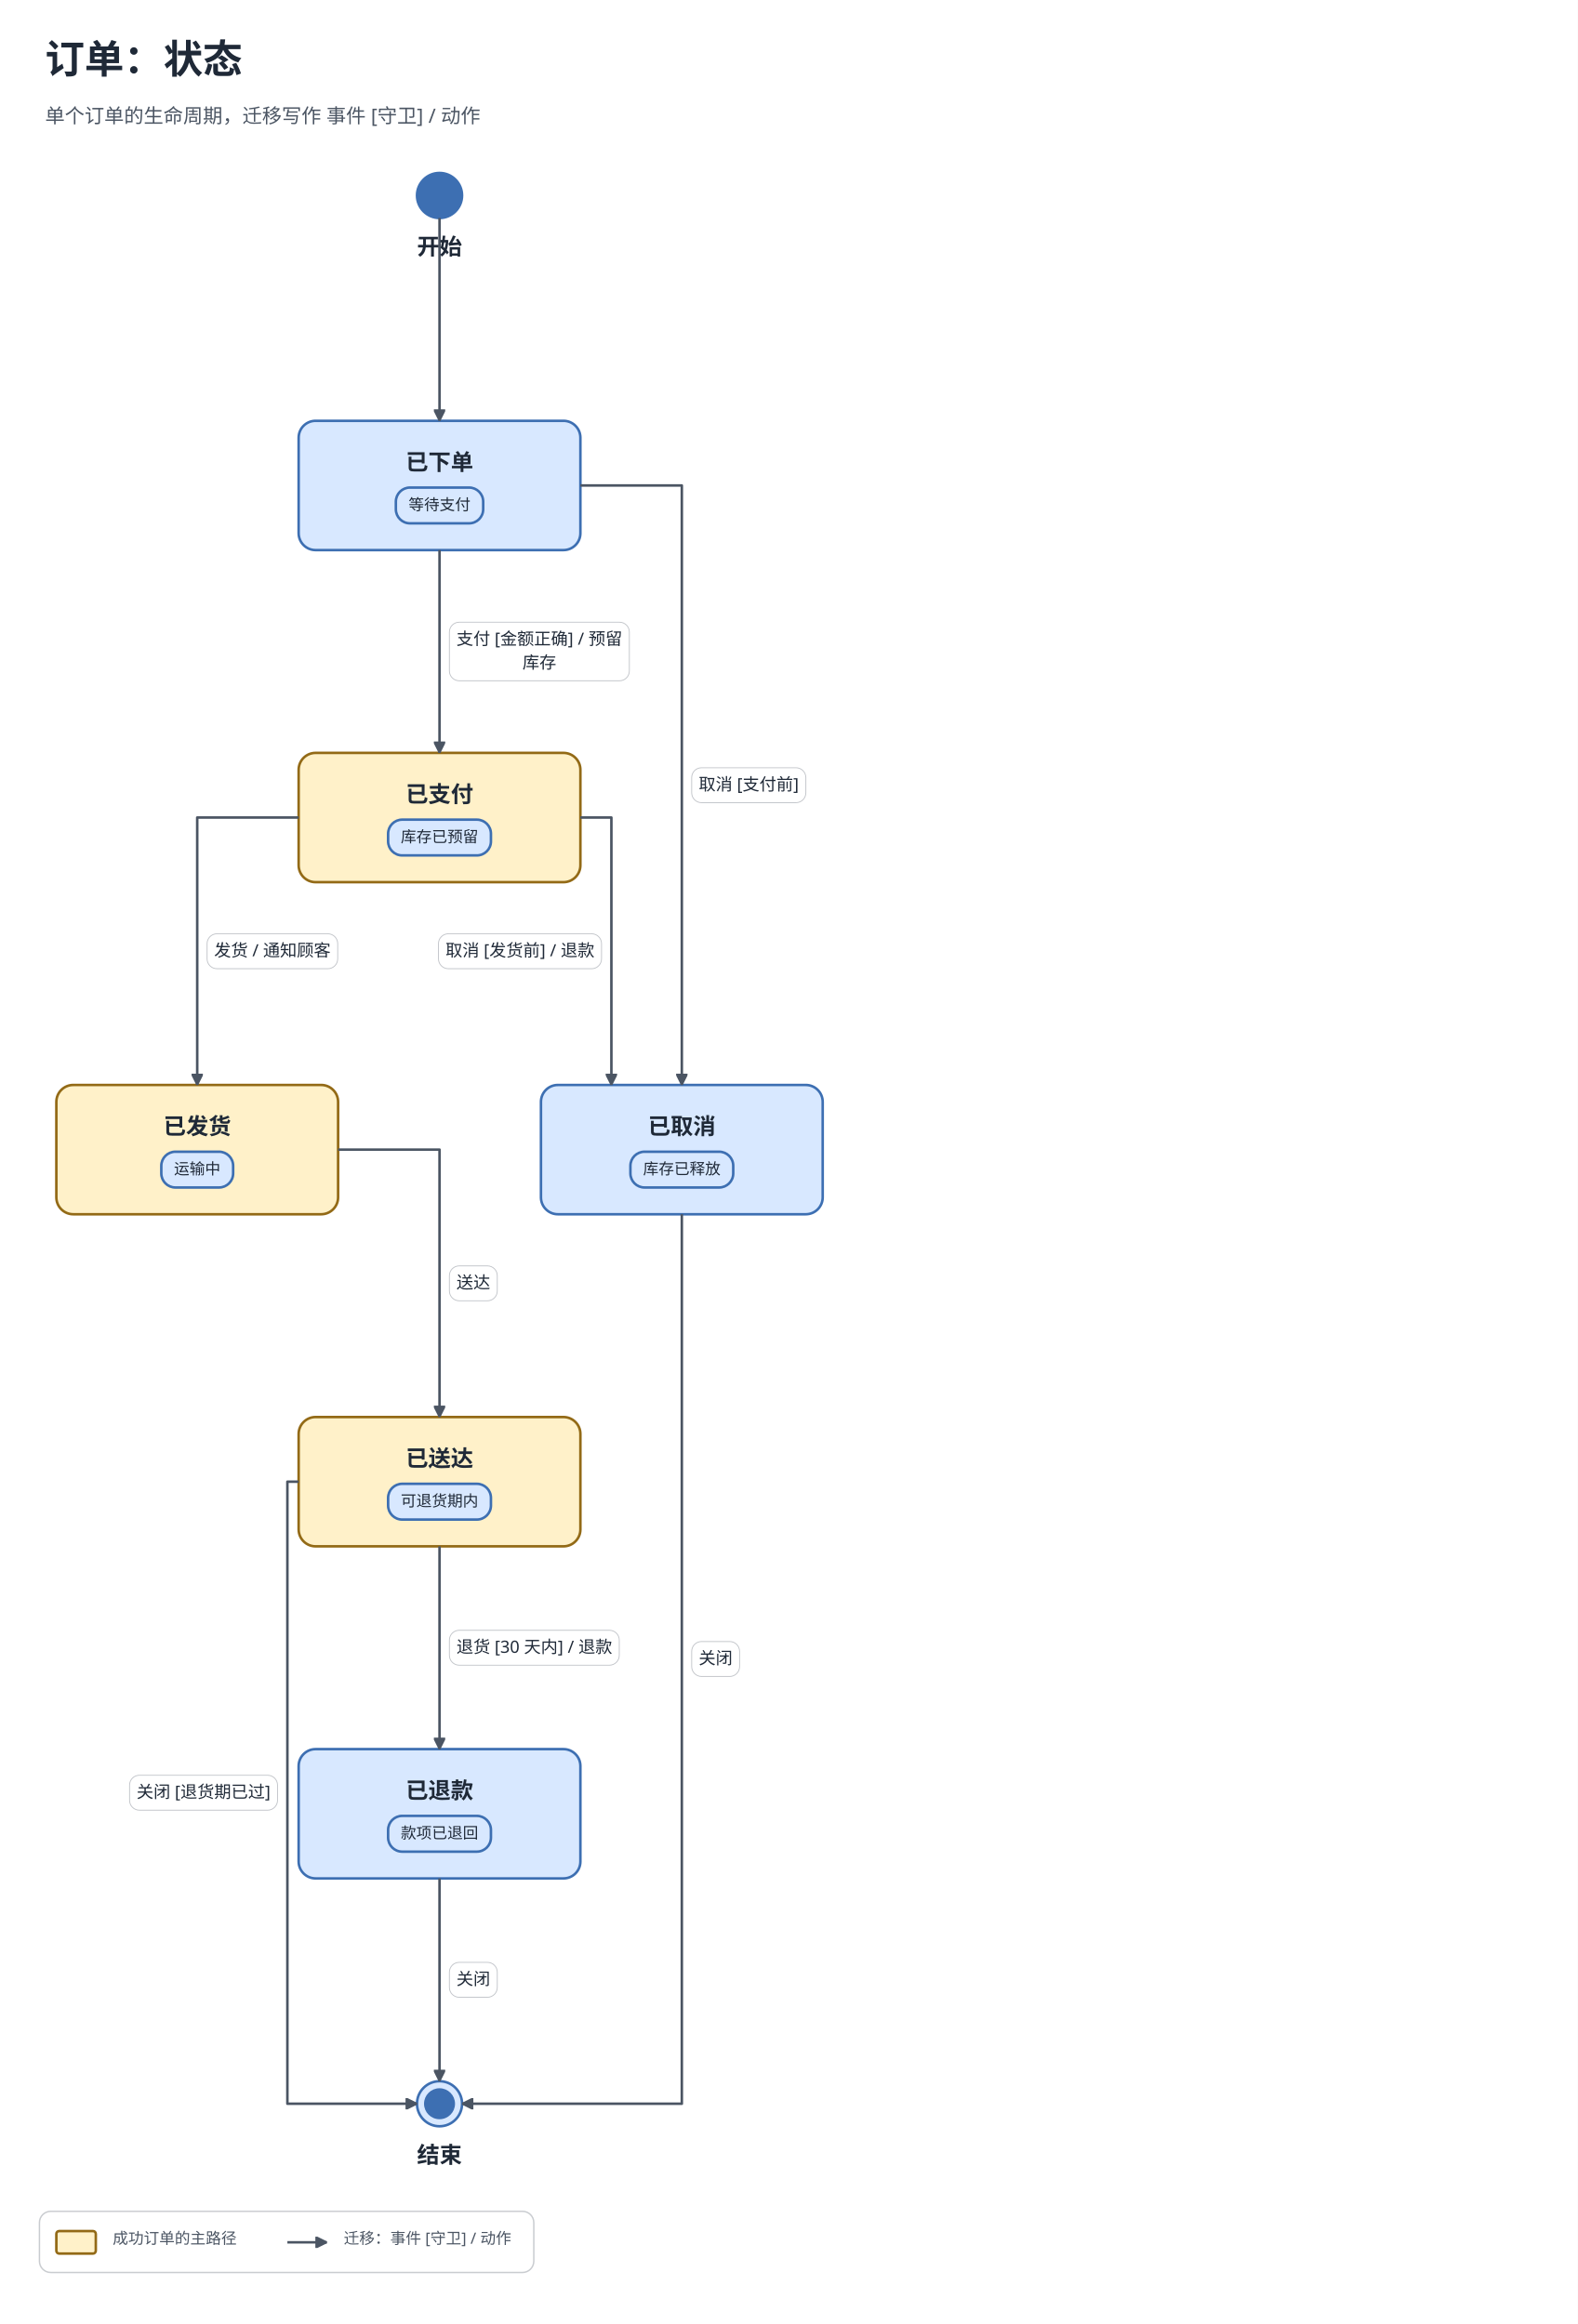
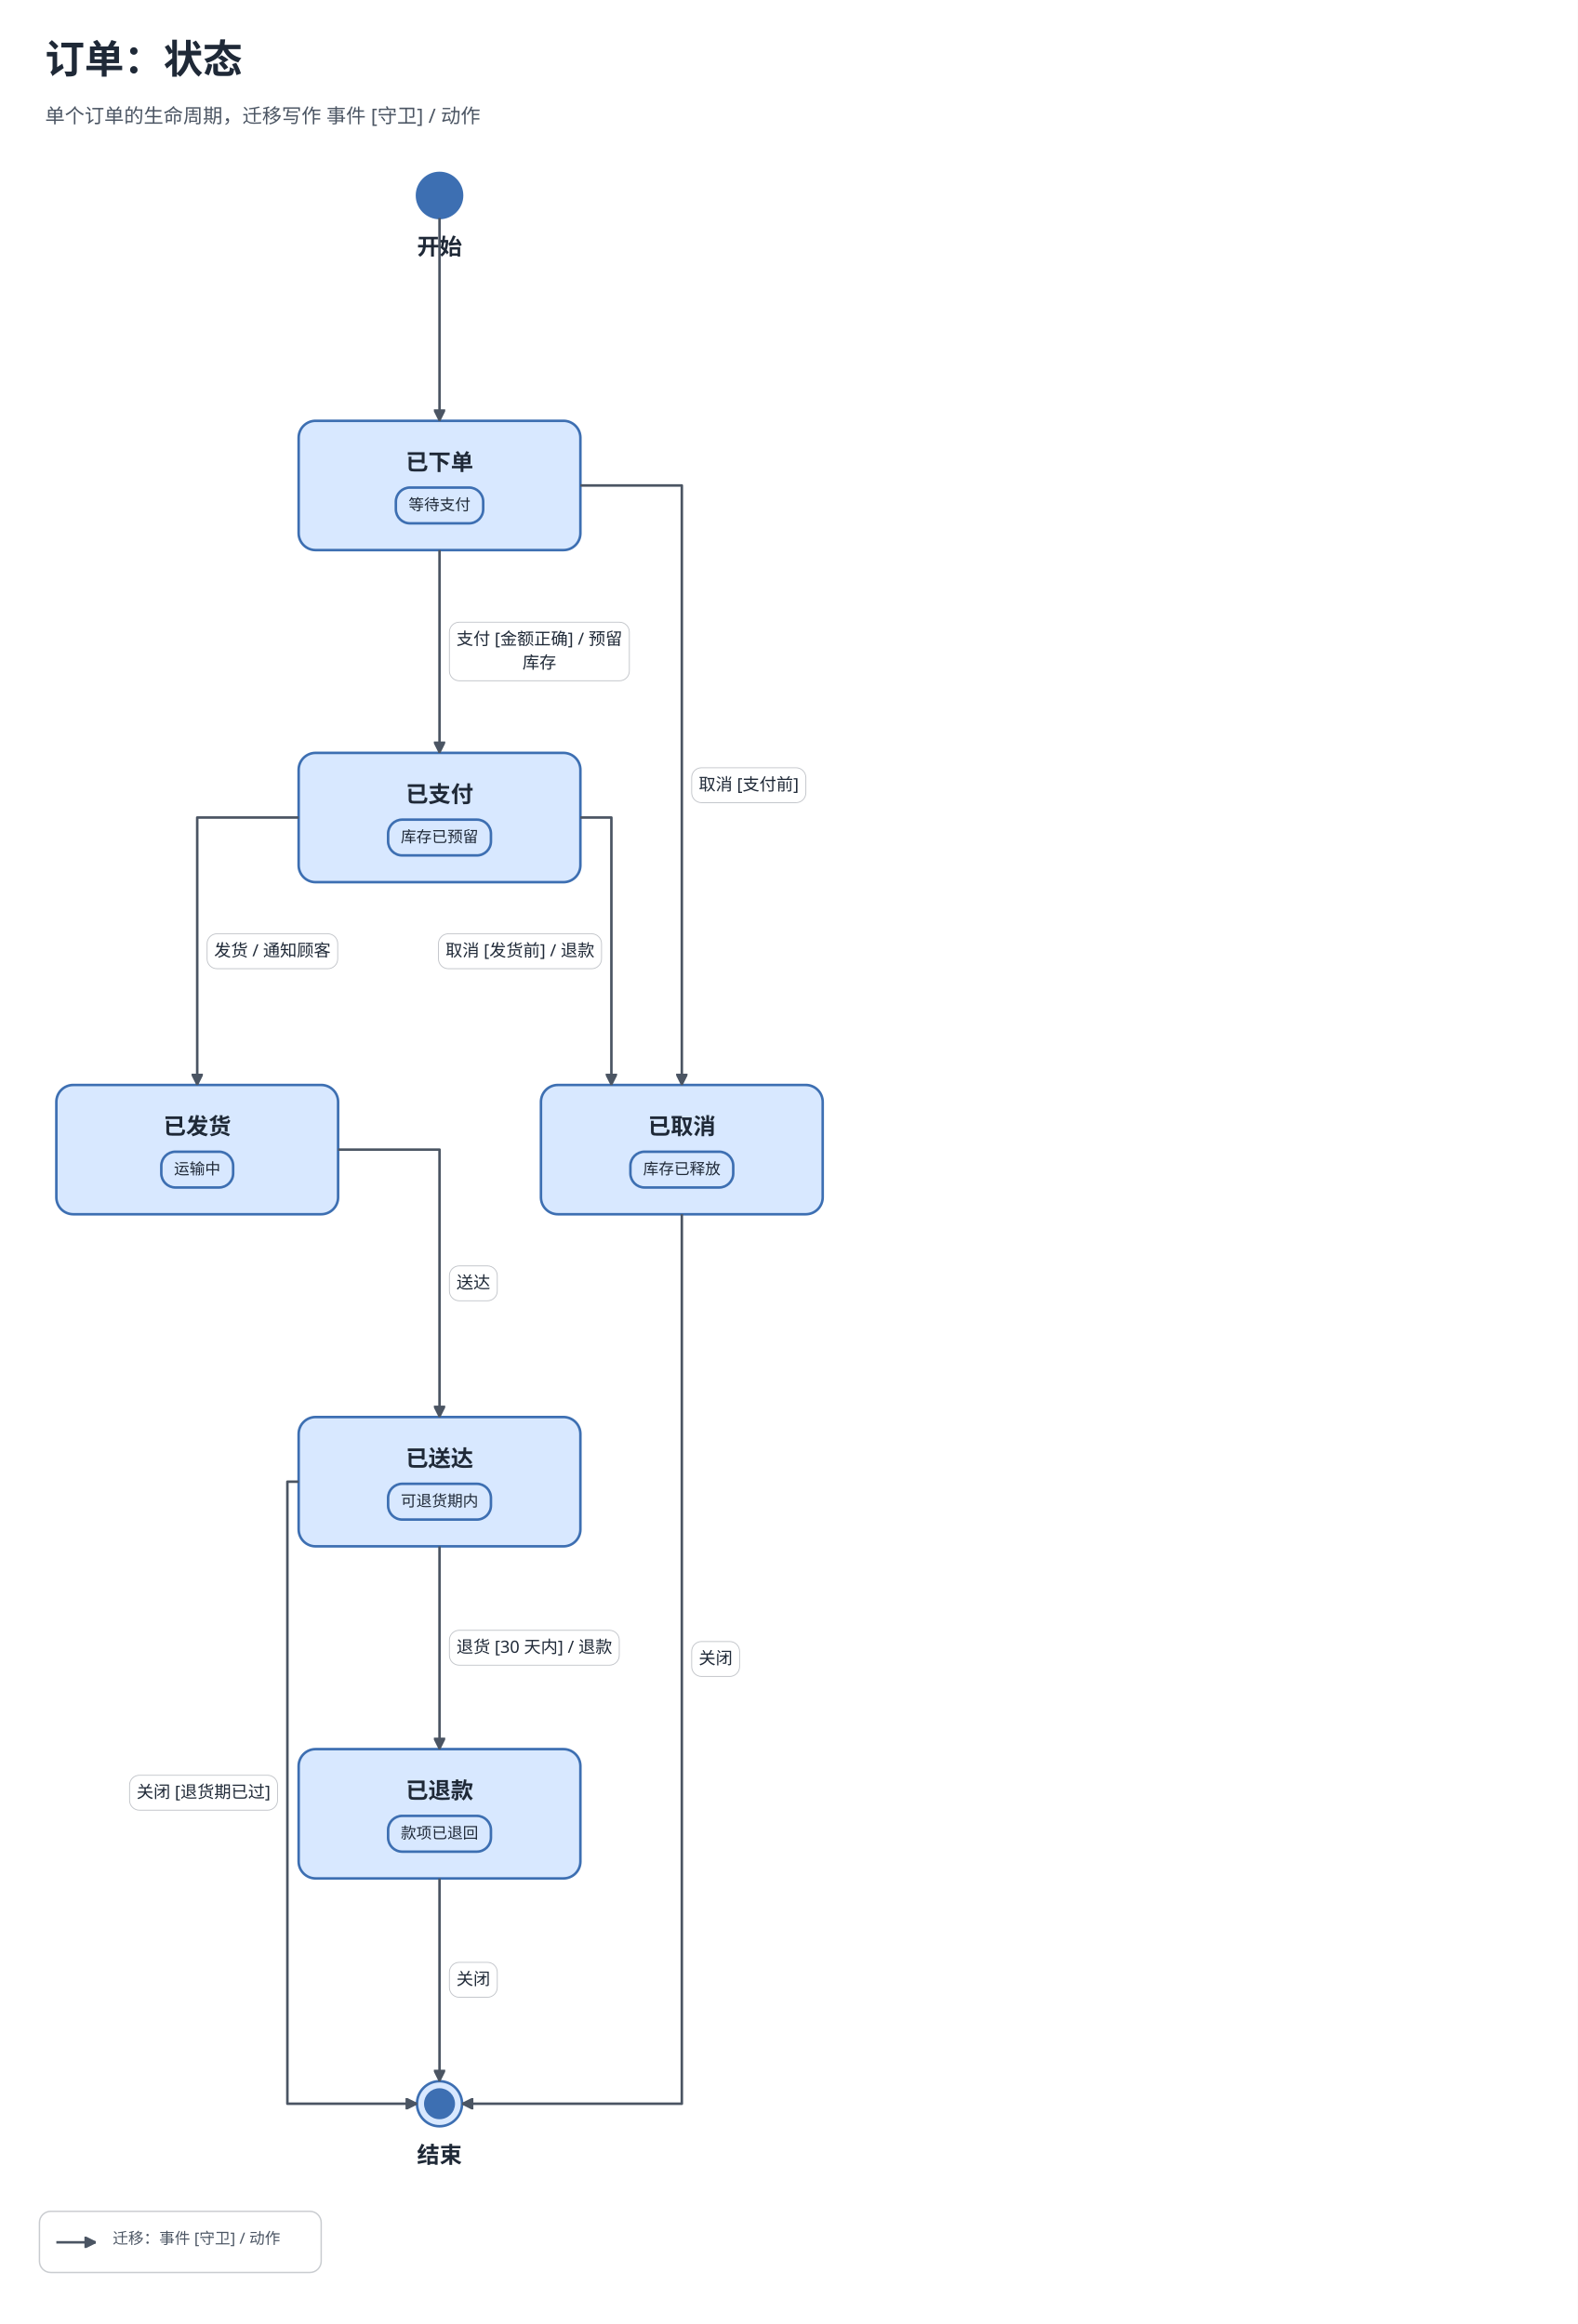
<svg xmlns="http://www.w3.org/2000/svg" viewBox="0 0 1120 1650.2" width="1120" height="1650.2" lang="zh" role="img" aria-labelledby="e3-zh-document-title e3-zh-document-desc" data-archatlas="0.1" data-measured-with="pillow">
  <defs>
    <marker id="e3-zh-marker-peer-arrow" viewBox="0 0 10 10" refX="10" refY="5" markerWidth="8" markerHeight="8" markerUnits="userSpaceOnUse" orient="auto-start-reverse">
      <path d="M 0 0 L 10 5 L 0 10 Z" fill="#4B5563" stroke="#4B5563" stroke-width="1.5" />
    </marker>
    <marker id="e3-zh-marker-peer-circle" viewBox="0 0 10 10" refX="5" refY="5" markerWidth="8" markerHeight="8" markerUnits="userSpaceOnUse">
      <circle cx="5" cy="5" r="3.5" fill="#ffffff" stroke="#4B5563" stroke-width="1.5" />
    </marker>
  </defs>
  <rect width="1120" height="1650.2" fill="#ffffff" data-role="canvas" />
  <ellipse id="e3-zh-shape-node-i" data-id="i" data-role="node" data-parent="" data-kind="initial" data-shape="card" fill="#3D6FB2" stroke="#3D6FB2" stroke-width="1.8" data-box="296 122.8 32 32" cx="312" cy="138.8" rx="16" ry="16" />
  <rect id="e3-zh-shape-node-new" data-id="new" data-role="node" data-parent="" data-kind="state" data-shape="card" fill="#D8E8FF" stroke="#3D6FB2" stroke-width="1.8" data-box="212 298.8 200 91.8" x="212" y="298.8" width="200" height="91.8" rx="12" />
  <rect id="e3-zh-shape-chip-__new-chip-2" data-id="__new-chip-2" data-role="chip" data-parent="new" data-kind="component" data-shape="card" fill="#D8E8FF" stroke="#3D6FB2" stroke-width="1.8" data-box="281 346.2 62 25.4" x="281" y="346.2" width="62" height="25.4" rx="10" />
-   <rect id="e3-zh-shape-node-paid" data-id="paid" data-role="node" data-parent="" data-kind="state" data-shape="card" fill="#FFF1C9" stroke="#936A16" stroke-width="1.8" data-box="212 534.6 200 91.8" x="212" y="534.6" width="200" height="91.8" rx="12" />
+   <rect id="e3-zh-shape-node-paid" data-id="paid" data-role="node" data-parent="" data-kind="state" data-shape="card" fill="#D8E8FF" stroke="#3D6FB2" stroke-width="1.8" data-box="212 534.6 200 91.8" x="212" y="534.6" width="200" height="91.8" rx="12" />
  <rect id="e3-zh-shape-chip-__paid-chip-4" data-id="__paid-chip-4" data-role="chip" data-parent="paid" data-kind="component" data-shape="card" fill="#D8E8FF" stroke="#3D6FB2" stroke-width="1.8" data-box="275.5 582 73 25.4" x="275.5" y="582" width="73" height="25.4" rx="10" />
-   <rect id="e3-zh-shape-node-shipped" data-id="shipped" data-role="node" data-parent="" data-kind="state" data-shape="card" fill="#FFF1C9" stroke="#936A16" stroke-width="1.8" data-box="40 770.4 200 91.8" x="40" y="770.4" width="200" height="91.8" rx="12" />
+   <rect id="e3-zh-shape-node-shipped" data-id="shipped" data-role="node" data-parent="" data-kind="state" data-shape="card" fill="#D8E8FF" stroke="#3D6FB2" stroke-width="1.8" data-box="40 770.4 200 91.8" x="40" y="770.4" width="200" height="91.8" rx="12" />
  <rect id="e3-zh-shape-chip-__shipped-chip-6" data-id="__shipped-chip-6" data-role="chip" data-parent="shipped" data-kind="component" data-shape="card" fill="#D8E8FF" stroke="#3D6FB2" stroke-width="1.8" data-box="114.5 817.8 51 25.4" x="114.5" y="817.8" width="51" height="25.4" rx="10" />
  <rect id="e3-zh-shape-node-cancelled" data-id="cancelled" data-role="node" data-parent="" data-kind="state" data-shape="card" fill="#D8E8FF" stroke="#3D6FB2" stroke-width="1.8" data-box="384 770.4 200 91.8" x="384" y="770.4" width="200" height="91.8" rx="12" />
  <rect id="e3-zh-shape-chip-__cancelled-chip-8" data-id="__cancelled-chip-8" data-role="chip" data-parent="cancelled" data-kind="component" data-shape="card" fill="#D8E8FF" stroke="#3D6FB2" stroke-width="1.8" data-box="447.5 817.8 73 25.4" x="447.5" y="817.8" width="73" height="25.4" rx="10" />
-   <rect id="e3-zh-shape-node-deliv" data-id="deliv" data-role="node" data-parent="" data-kind="state" data-shape="card" fill="#FFF1C9" stroke="#936A16" stroke-width="1.8" data-box="212 1006.2 200 91.8" x="212" y="1006.2" width="200" height="91.8" rx="12" />
+   <rect id="e3-zh-shape-node-deliv" data-id="deliv" data-role="node" data-parent="" data-kind="state" data-shape="card" fill="#D8E8FF" stroke="#3D6FB2" stroke-width="1.8" data-box="212 1006.2 200 91.8" x="212" y="1006.2" width="200" height="91.8" rx="12" />
  <rect id="e3-zh-shape-chip-__deliv-chip-10" data-id="__deliv-chip-10" data-role="chip" data-parent="deliv" data-kind="component" data-shape="card" fill="#D8E8FF" stroke="#3D6FB2" stroke-width="1.8" data-box="275.5 1053.6 73 25.4" x="275.5" y="1053.6" width="73" height="25.4" rx="10" />
  <rect id="e3-zh-shape-node-refd" data-id="refd" data-role="node" data-parent="" data-kind="state" data-shape="card" fill="#D8E8FF" stroke="#3D6FB2" stroke-width="1.8" data-box="212 1242 200 91.8" x="212" y="1242" width="200" height="91.8" rx="12" />
  <rect id="e3-zh-shape-chip-__refd-chip-12" data-id="__refd-chip-12" data-role="chip" data-parent="refd" data-kind="component" data-shape="card" fill="#D8E8FF" stroke="#3D6FB2" stroke-width="1.8" data-box="275.5 1289.4 73 25.4" x="275.5" y="1289.4" width="73" height="25.4" rx="10" />
  <ellipse id="e3-zh-shape-node-f" data-id="f" data-role="node" data-parent="" data-kind="final" data-shape="card" fill="#D8E8FF" stroke="#3D6FB2" stroke-width="1.8" data-box="296 1477.8 32 32" cx="312" cy="1493.8" rx="16" ry="16" />
  <ellipse cx="312" cy="1493.8" rx="10" ry="10" fill="#3D6FB2" stroke="#3D6FB2" stroke-width="2" />
-   <rect id="e3-zh-shape-legend-panel-__legend-panel" data-id="__legend-panel" data-role="legend-panel" data-parent="" data-kind="component" data-shape="card" fill="#ffffff" stroke="#4B5563" stroke-width="1" data-box="28 1570.2 350.922 43.4" stroke-opacity="0.3" x="28" y="1570.2" width="350.922" height="43.4" rx="8" />
-   <rect id="e3-zh-shape-legend-swatch-__legend-swatch-0" data-id="__legend-swatch-0" data-role="legend-swatch" data-parent="" data-kind="component" data-shape="card" fill="#FFF1C9" stroke="#936A16" stroke-width="1.8" data-box="40 1584.2 28 16" x="40" y="1584.2" width="28" height="16" rx="2" />
+   <rect id="e3-zh-shape-legend-panel-__legend-panel" data-id="__legend-panel" data-role="legend-panel" data-parent="" data-kind="component" data-shape="card" fill="#ffffff" stroke="#4B5563" stroke-width="1" data-box="28 1570.2 200 43.4" stroke-opacity="0.3" x="28" y="1570.2" width="200" height="43.4" rx="8" />
  <polyline id="e3-zh-edge-edge-1" data-id="edge-1" data-role="edge" data-from="i" data-to="new" data-kind="call" points="312,154.8 312,298.8" fill="none" stroke="#4B5563" stroke-width="1.8" stroke-linejoin="round" marker-end="url(#e3-zh-marker-peer-arrow)" />
  <polyline id="e3-zh-edge-edge-2" data-id="edge-2" data-role="edge" data-from="new" data-to="paid" data-kind="call" points="312,390.6 312,534.6" fill="none" stroke="#4B5563" stroke-width="1.8" stroke-linejoin="round" marker-end="url(#e3-zh-marker-peer-arrow)" />
  <polyline id="e3-zh-edge-edge-3" data-id="edge-3" data-role="edge" data-from="paid" data-to="shipped" data-kind="call" points="212,580.5 140,580.5 140,770.4" fill="none" stroke="#4B5563" stroke-width="1.8" stroke-linejoin="round" marker-end="url(#e3-zh-marker-peer-arrow)" />
  <polyline id="e3-zh-edge-edge-4" data-id="edge-4" data-role="edge" data-from="shipped" data-to="deliv" data-kind="call" points="240,816.3 312,816.3 312,1006.2" fill="none" stroke="#4B5563" stroke-width="1.8" stroke-linejoin="round" marker-end="url(#e3-zh-marker-peer-arrow)" />
  <polyline id="e3-zh-edge-edge-5" data-id="edge-5" data-role="edge" data-from="deliv" data-to="f" data-kind="call" points="212,1052.1 204,1052.1 204,1493.8 296,1493.8" fill="none" stroke="#4B5563" stroke-width="1.8" stroke-linejoin="round" marker-end="url(#e3-zh-marker-peer-arrow)" />
  <polyline id="e3-zh-edge-edge-6" data-id="edge-6" data-role="edge" data-from="deliv" data-to="refd" data-kind="call" points="312,1098 312,1242" fill="none" stroke="#4B5563" stroke-width="1.8" stroke-linejoin="round" marker-end="url(#e3-zh-marker-peer-arrow)" />
  <polyline id="e3-zh-edge-edge-7" data-id="edge-7" data-role="edge" data-from="refd" data-to="f" data-kind="call" points="312,1333.8 312,1477.8" fill="none" stroke="#4B5563" stroke-width="1.8" stroke-linejoin="round" marker-end="url(#e3-zh-marker-peer-arrow)" />
  <polyline id="e3-zh-edge-edge-8" data-id="edge-8" data-role="edge" data-from="new" data-to="cancelled" data-kind="call" points="412,344.7 484,344.7 484,770.4" fill="none" stroke="#4B5563" stroke-width="1.8" stroke-linejoin="round" marker-end="url(#e3-zh-marker-peer-arrow)" />
  <polyline id="e3-zh-edge-edge-9" data-id="edge-9" data-role="edge" data-from="paid" data-to="cancelled" data-kind="call" points="412,580.5 434,580.5 434,770.4" fill="none" stroke="#4B5563" stroke-width="1.8" stroke-linejoin="round" marker-end="url(#e3-zh-marker-peer-arrow)" />
  <polyline id="e3-zh-edge-edge-10" data-id="edge-10" data-role="edge" data-from="cancelled" data-to="f" data-kind="call" points="484,862.2 484,1493.8 328,1493.8" fill="none" stroke="#4B5563" stroke-width="1.8" stroke-linejoin="round" marker-end="url(#e3-zh-marker-peer-arrow)" />
-   <polyline id="e3-zh-edge-legend-line-1" data-id="legend-line-1" data-role="edge" data-from="" data-to="" data-kind="legend" points="204,1592.2 232,1592.2" fill="none" stroke="#4B5563" stroke-width="1.8" stroke-linejoin="round" marker-end="url(#e3-zh-marker-peer-arrow)" />
+   <polyline id="e3-zh-edge-legend-line-0" data-id="legend-line-0" data-role="edge" data-from="" data-to="" data-kind="legend" points="40,1592.2 68,1592.2" fill="none" stroke="#4B5563" stroke-width="1.8" stroke-linejoin="round" marker-end="url(#e3-zh-marker-peer-arrow)" />
  <rect id="e3-zh-shape-label-bg-__edge-2-background" data-id="__edge-2-background" data-role="label-bg" data-parent="edge-2" x="319" y="441.8" width="127.75" height="41.6" fill="#ffffff" fill-opacity="0.96" rx="7" stroke="#4B5563" stroke-opacity="0.35" stroke-width="0.6" />
  <rect id="e3-zh-shape-label-bg-__edge-3-background" data-id="__edge-3-background" data-role="label-bg" data-parent="edge-3" x="147" y="663.05" width="92.719" height="24.8" fill="#ffffff" fill-opacity="0.96" rx="7" stroke="#4B5563" stroke-opacity="0.35" stroke-width="0.6" />
  <rect id="e3-zh-shape-label-bg-__edge-4-background" data-id="__edge-4-background" data-role="label-bg" data-parent="edge-4" x="319" y="898.85" width="34" height="24.8" fill="#ffffff" fill-opacity="0.96" rx="7" stroke="#4B5563" stroke-opacity="0.35" stroke-width="0.6" />
  <rect id="e3-zh-shape-label-bg-__edge-5-background" data-id="__edge-5-background" data-role="label-bg" data-parent="edge-5" x="91.969" y="1260.55" width="105.031" height="24.8" fill="#ffffff" fill-opacity="0.96" rx="7" stroke="#4B5563" stroke-opacity="0.35" stroke-width="0.6" />
  <rect id="e3-zh-shape-label-bg-__edge-6-background" data-id="__edge-6-background" data-role="label-bg" data-parent="edge-6" x="319" y="1157.6" width="120.594" height="24.8" fill="#ffffff" fill-opacity="0.96" rx="7" stroke="#4B5563" stroke-opacity="0.35" stroke-width="0.6" />
  <rect id="e3-zh-shape-label-bg-__edge-7-background" data-id="__edge-7-background" data-role="label-bg" data-parent="edge-7" x="319" y="1393.4" width="34" height="24.8" fill="#ffffff" fill-opacity="0.96" rx="7" stroke="#4B5563" stroke-opacity="0.35" stroke-width="0.6" />
  <rect id="e3-zh-shape-label-bg-__edge-8-background" data-id="__edge-8-background" data-role="label-bg" data-parent="edge-8" x="491" y="545.15" width="81.031" height="24.8" fill="#ffffff" fill-opacity="0.96" rx="7" stroke="#4B5563" stroke-opacity="0.35" stroke-width="0.6" />
  <rect id="e3-zh-shape-label-bg-__edge-9-background" data-id="__edge-9-background" data-role="label-bg" data-parent="edge-9" x="311.25" y="663.05" width="115.75" height="24.8" fill="#ffffff" fill-opacity="0.96" rx="7" stroke="#4B5563" stroke-opacity="0.35" stroke-width="0.6" />
  <rect id="e3-zh-shape-label-bg-__edge-10-background" data-id="__edge-10-background" data-role="label-bg" data-parent="edge-10" x="491" y="1165.6" width="34" height="24.8" fill="#ffffff" fill-opacity="0.96" rx="7" stroke="#4B5563" stroke-opacity="0.35" stroke-width="0.6" />
  <text id="e3-zh-text-title-figure-title" data-id="figure-title" data-role="title" data-owner="" x="32" y="52" data-source="订单：状态" font-size="28" font-family="&quot;Noto Sans CJK SC&quot;, &quot;Source Han Sans SC&quot;, &quot;PingFang SC&quot;, &quot;Microsoft YaHei&quot;, &quot;WenQuanYi Zen Hei&quot;, &quot;Noto Sans&quot;, &quot;DejaVu Sans&quot;, &quot;Liberation Sans&quot;, sans-serif" font-weight="700" text-anchor="start" fill="#1F2937" data-text-box="32 24 140 39.2">
    <tspan x="32" y="52">
      <tspan font-family="Noto Sans CJK SC" x="32">订单：状态</tspan>
    </tspan>
  </text>
  <text id="e3-zh-text-subtitle-figure-subtitle" data-id="figure-subtitle" data-role="subtitle" data-owner="" x="32" y="87.2" data-source="单个订单的生命周期，迁移写作 事件 [守卫] / 动作" font-size="14" font-family="&quot;Noto Sans CJK SC&quot;, &quot;Source Han Sans SC&quot;, &quot;PingFang SC&quot;, &quot;Microsoft YaHei&quot;, &quot;WenQuanYi Zen Hei&quot;, &quot;Noto Sans&quot;, &quot;DejaVu Sans&quot;, &quot;Liberation Sans&quot;, sans-serif" font-weight="400" text-anchor="start" fill="#4B5563" data-text-box="32 73.2 308.984 19.6">
    <tspan x="32" y="87.2">
      <tspan font-family="Noto Sans CJK SC" x="32">单个订单的生命周期，迁移写作</tspan>
      <tspan font-family="Noto Sans" x="228"> </tspan>
      <tspan font-family="Noto Sans CJK SC" x="231.641">事件</tspan>
      <tspan font-family="Noto Sans" x="259.641"> </tspan>
      <tspan font-family="Noto Sans" x="263.281">[</tspan>
      <tspan font-family="Noto Sans CJK SC" x="267.891">守卫</tspan>
      <tspan font-family="Noto Sans" x="295.891">]</tspan>
      <tspan font-family="Noto Sans" x="300.5"> </tspan>
      <tspan font-family="Noto Sans" x="304.141">/</tspan>
      <tspan font-family="Noto Sans" x="309.344"> </tspan>
      <tspan font-family="Noto Sans CJK SC" x="312.984">动作</tspan>
    </tspan>
  </text>
  <text id="e3-zh-text-state-label-i-name" data-id="i-name" data-role="state-label" data-owner="" x="312" y="180.8" data-source="开始" font-size="16" font-family="&quot;Noto Sans CJK SC&quot;, &quot;Source Han Sans SC&quot;, &quot;PingFang SC&quot;, &quot;Microsoft YaHei&quot;, &quot;WenQuanYi Zen Hei&quot;, &quot;Noto Sans&quot;, &quot;DejaVu Sans&quot;, &quot;Liberation Sans&quot;, sans-serif" font-weight="700" text-anchor="start" fill="#1F2937" data-text-box="296 164.8 32 22.4">
    <tspan x="296" y="180.8">
      <tspan font-family="Noto Sans CJK SC" x="296">开始</tspan>
    </tspan>
  </text>
  <text id="e3-zh-text-name-new-name" data-id="new-name" data-role="name" data-owner="new" x="312" y="333.8" data-source="已下单" font-size="16" font-family="&quot;Noto Sans CJK SC&quot;, &quot;Source Han Sans SC&quot;, &quot;PingFang SC&quot;, &quot;Microsoft YaHei&quot;, &quot;WenQuanYi Zen Hei&quot;, &quot;Noto Sans&quot;, &quot;DejaVu Sans&quot;, &quot;Liberation Sans&quot;, sans-serif" font-weight="700" text-anchor="start" fill="#1F2937" data-text-box="288 317.8 48 22.4">
    <tspan x="288" y="333.8">
      <tspan font-family="Noto Sans CJK SC" x="288">已下单</tspan>
    </tspan>
  </text>
  <text id="e3-zh-text-chip-text-__new-chip-2-text" data-id="__new-chip-2-text" data-role="chip-text" data-owner="__new-chip-2" x="290" y="362.2" data-source="等待支付" font-size="11" font-family="&quot;Noto Sans CJK SC&quot;, &quot;Source Han Sans SC&quot;, &quot;PingFang SC&quot;, &quot;Microsoft YaHei&quot;, &quot;WenQuanYi Zen Hei&quot;, &quot;Noto Sans&quot;, &quot;DejaVu Sans&quot;, &quot;Liberation Sans&quot;, sans-serif" font-weight="400" text-anchor="start" fill="#1F2937" data-text-box="290 351.2 44 15.4">
    <tspan x="290" y="362.2">
      <tspan font-family="Noto Sans CJK SC" x="290">等待支付</tspan>
    </tspan>
  </text>
  <text id="e3-zh-text-name-paid-name" data-id="paid-name" data-role="name" data-owner="paid" x="312" y="569.6" data-source="已支付" font-size="16" font-family="&quot;Noto Sans CJK SC&quot;, &quot;Source Han Sans SC&quot;, &quot;PingFang SC&quot;, &quot;Microsoft YaHei&quot;, &quot;WenQuanYi Zen Hei&quot;, &quot;Noto Sans&quot;, &quot;DejaVu Sans&quot;, &quot;Liberation Sans&quot;, sans-serif" font-weight="700" text-anchor="start" fill="#1F2937" data-text-box="288 553.6 48 22.4">
    <tspan x="288" y="569.6">
      <tspan font-family="Noto Sans CJK SC" x="288">已支付</tspan>
    </tspan>
  </text>
  <text id="e3-zh-text-chip-text-__paid-chip-4-text" data-id="__paid-chip-4-text" data-role="chip-text" data-owner="__paid-chip-4" x="284.5" y="598" data-source="库存已预留" font-size="11" font-family="&quot;Noto Sans CJK SC&quot;, &quot;Source Han Sans SC&quot;, &quot;PingFang SC&quot;, &quot;Microsoft YaHei&quot;, &quot;WenQuanYi Zen Hei&quot;, &quot;Noto Sans&quot;, &quot;DejaVu Sans&quot;, &quot;Liberation Sans&quot;, sans-serif" font-weight="400" text-anchor="start" fill="#1F2937" data-text-box="284.5 587 55 15.4">
    <tspan x="284.5" y="598">
      <tspan font-family="Noto Sans CJK SC" x="284.5">库存已预留</tspan>
    </tspan>
  </text>
  <text id="e3-zh-text-name-shipped-name" data-id="shipped-name" data-role="name" data-owner="shipped" x="140" y="805.4" data-source="已发货" font-size="16" font-family="&quot;Noto Sans CJK SC&quot;, &quot;Source Han Sans SC&quot;, &quot;PingFang SC&quot;, &quot;Microsoft YaHei&quot;, &quot;WenQuanYi Zen Hei&quot;, &quot;Noto Sans&quot;, &quot;DejaVu Sans&quot;, &quot;Liberation Sans&quot;, sans-serif" font-weight="700" text-anchor="start" fill="#1F2937" data-text-box="116 789.4 48 22.4">
    <tspan x="116" y="805.4">
      <tspan font-family="Noto Sans CJK SC" x="116">已发货</tspan>
    </tspan>
  </text>
  <text id="e3-zh-text-chip-text-__shipped-chip-6-text" data-id="__shipped-chip-6-text" data-role="chip-text" data-owner="__shipped-chip-6" x="123.5" y="833.8" data-source="运输中" font-size="11" font-family="&quot;Noto Sans CJK SC&quot;, &quot;Source Han Sans SC&quot;, &quot;PingFang SC&quot;, &quot;Microsoft YaHei&quot;, &quot;WenQuanYi Zen Hei&quot;, &quot;Noto Sans&quot;, &quot;DejaVu Sans&quot;, &quot;Liberation Sans&quot;, sans-serif" font-weight="400" text-anchor="start" fill="#1F2937" data-text-box="123.5 822.8 33 15.4">
    <tspan x="123.5" y="833.8">
      <tspan font-family="Noto Sans CJK SC" x="123.5">运输中</tspan>
    </tspan>
  </text>
  <text id="e3-zh-text-name-cancelled-name" data-id="cancelled-name" data-role="name" data-owner="cancelled" x="484" y="805.4" data-source="已取消" font-size="16" font-family="&quot;Noto Sans CJK SC&quot;, &quot;Source Han Sans SC&quot;, &quot;PingFang SC&quot;, &quot;Microsoft YaHei&quot;, &quot;WenQuanYi Zen Hei&quot;, &quot;Noto Sans&quot;, &quot;DejaVu Sans&quot;, &quot;Liberation Sans&quot;, sans-serif" font-weight="700" text-anchor="start" fill="#1F2937" data-text-box="460 789.4 48 22.4">
    <tspan x="460" y="805.4">
      <tspan font-family="Noto Sans CJK SC" x="460">已取消</tspan>
    </tspan>
  </text>
  <text id="e3-zh-text-chip-text-__cancelled-chip-8-text" data-id="__cancelled-chip-8-text" data-role="chip-text" data-owner="__cancelled-chip-8" x="456.5" y="833.8" data-source="库存已释放" font-size="11" font-family="&quot;Noto Sans CJK SC&quot;, &quot;Source Han Sans SC&quot;, &quot;PingFang SC&quot;, &quot;Microsoft YaHei&quot;, &quot;WenQuanYi Zen Hei&quot;, &quot;Noto Sans&quot;, &quot;DejaVu Sans&quot;, &quot;Liberation Sans&quot;, sans-serif" font-weight="400" text-anchor="start" fill="#1F2937" data-text-box="456.5 822.8 55 15.4">
    <tspan x="456.5" y="833.8">
      <tspan font-family="Noto Sans CJK SC" x="456.5">库存已释放</tspan>
    </tspan>
  </text>
  <text id="e3-zh-text-name-deliv-name" data-id="deliv-name" data-role="name" data-owner="deliv" x="312" y="1041.2" data-source="已送达" font-size="16" font-family="&quot;Noto Sans CJK SC&quot;, &quot;Source Han Sans SC&quot;, &quot;PingFang SC&quot;, &quot;Microsoft YaHei&quot;, &quot;WenQuanYi Zen Hei&quot;, &quot;Noto Sans&quot;, &quot;DejaVu Sans&quot;, &quot;Liberation Sans&quot;, sans-serif" font-weight="700" text-anchor="start" fill="#1F2937" data-text-box="288 1025.2 48 22.4">
    <tspan x="288" y="1041.2">
      <tspan font-family="Noto Sans CJK SC" x="288">已送达</tspan>
    </tspan>
  </text>
  <text id="e3-zh-text-chip-text-__deliv-chip-10-text" data-id="__deliv-chip-10-text" data-role="chip-text" data-owner="__deliv-chip-10" x="284.5" y="1069.6" data-source="可退货期内" font-size="11" font-family="&quot;Noto Sans CJK SC&quot;, &quot;Source Han Sans SC&quot;, &quot;PingFang SC&quot;, &quot;Microsoft YaHei&quot;, &quot;WenQuanYi Zen Hei&quot;, &quot;Noto Sans&quot;, &quot;DejaVu Sans&quot;, &quot;Liberation Sans&quot;, sans-serif" font-weight="400" text-anchor="start" fill="#1F2937" data-text-box="284.5 1058.6 55 15.4">
    <tspan x="284.5" y="1069.6">
      <tspan font-family="Noto Sans CJK SC" x="284.5">可退货期内</tspan>
    </tspan>
  </text>
  <text id="e3-zh-text-name-refd-name" data-id="refd-name" data-role="name" data-owner="refd" x="312" y="1277" data-source="已退款" font-size="16" font-family="&quot;Noto Sans CJK SC&quot;, &quot;Source Han Sans SC&quot;, &quot;PingFang SC&quot;, &quot;Microsoft YaHei&quot;, &quot;WenQuanYi Zen Hei&quot;, &quot;Noto Sans&quot;, &quot;DejaVu Sans&quot;, &quot;Liberation Sans&quot;, sans-serif" font-weight="700" text-anchor="start" fill="#1F2937" data-text-box="288 1261 48 22.4">
    <tspan x="288" y="1277">
      <tspan font-family="Noto Sans CJK SC" x="288">已退款</tspan>
    </tspan>
  </text>
  <text id="e3-zh-text-chip-text-__refd-chip-12-text" data-id="__refd-chip-12-text" data-role="chip-text" data-owner="__refd-chip-12" x="284.5" y="1305.4" data-source="款项已退回" font-size="11" font-family="&quot;Noto Sans CJK SC&quot;, &quot;Source Han Sans SC&quot;, &quot;PingFang SC&quot;, &quot;Microsoft YaHei&quot;, &quot;WenQuanYi Zen Hei&quot;, &quot;Noto Sans&quot;, &quot;DejaVu Sans&quot;, &quot;Liberation Sans&quot;, sans-serif" font-weight="400" text-anchor="start" fill="#1F2937" data-text-box="284.5 1294.4 55 15.4">
    <tspan x="284.5" y="1305.4">
      <tspan font-family="Noto Sans CJK SC" x="284.5">款项已退回</tspan>
    </tspan>
  </text>
  <text id="e3-zh-text-state-label-f-name" data-id="f-name" data-role="state-label" data-owner="" x="312" y="1535.8" data-source="结束" font-size="16" font-family="&quot;Noto Sans CJK SC&quot;, &quot;Source Han Sans SC&quot;, &quot;PingFang SC&quot;, &quot;Microsoft YaHei&quot;, &quot;WenQuanYi Zen Hei&quot;, &quot;Noto Sans&quot;, &quot;DejaVu Sans&quot;, &quot;Liberation Sans&quot;, sans-serif" font-weight="700" text-anchor="start" fill="#1F2937" data-text-box="296 1519.8 32 22.4">
    <tspan x="296" y="1535.8">
      <tspan font-family="Noto Sans CJK SC" x="296">结束</tspan>
    </tspan>
  </text>
  <text id="e3-zh-text-edge-label-edge-2-label" data-id="edge-2-label" data-role="edge-label" data-owner="edge-2" x="382.875" y="457.8" data-source="支付 [金额正确] / 预留库存" font-size="12" font-family="&quot;Noto Sans CJK SC&quot;, &quot;Source Han Sans SC&quot;, &quot;PingFang SC&quot;, &quot;Microsoft YaHei&quot;, &quot;WenQuanYi Zen Hei&quot;, &quot;Noto Sans&quot;, &quot;DejaVu Sans&quot;, &quot;Liberation Sans&quot;, sans-serif" font-weight="400" text-anchor="start" fill="#1F2937" data-text-box="324 445.8 117.75 33.6">
    <tspan x="324" y="457.8">
      <tspan font-family="Noto Sans CJK SC" x="324">支付</tspan>
      <tspan font-family="Noto Sans" x="348"> </tspan>
      <tspan font-family="Noto Sans" x="351.125">[</tspan>
      <tspan font-family="Noto Sans CJK SC" x="355.078">金额正确</tspan>
      <tspan font-family="Noto Sans" x="403.078">]</tspan>
      <tspan font-family="Noto Sans" x="407.031"> </tspan>
      <tspan font-family="Noto Sans" x="410.156">/</tspan>
      <tspan font-family="Noto Sans" x="414.625"> </tspan>
      <tspan font-family="Noto Sans CJK SC" x="417.75">预留</tspan>
    </tspan>
    <tspan x="370.875" y="474.6">
      <tspan font-family="Noto Sans CJK SC" x="370.875">库存</tspan>
    </tspan>
  </text>
  <text id="e3-zh-text-edge-label-edge-3-label" data-id="edge-3-label" data-role="edge-label" data-owner="edge-3" x="193.359" y="679.05" data-source="发货 / 通知顾客" font-size="12" font-family="&quot;Noto Sans CJK SC&quot;, &quot;Source Han Sans SC&quot;, &quot;PingFang SC&quot;, &quot;Microsoft YaHei&quot;, &quot;WenQuanYi Zen Hei&quot;, &quot;Noto Sans&quot;, &quot;DejaVu Sans&quot;, &quot;Liberation Sans&quot;, sans-serif" font-weight="400" text-anchor="start" fill="#1F2937" data-text-box="152 667.05 82.719 16.8">
    <tspan x="152" y="679.05">
      <tspan font-family="Noto Sans CJK SC" x="152">发货</tspan>
      <tspan font-family="Noto Sans" x="176"> </tspan>
      <tspan font-family="Noto Sans" x="179.125">/</tspan>
      <tspan font-family="Noto Sans" x="183.594"> </tspan>
      <tspan font-family="Noto Sans CJK SC" x="186.719">通知顾客</tspan>
    </tspan>
  </text>
  <text id="e3-zh-text-edge-label-edge-4-label" data-id="edge-4-label" data-role="edge-label" data-owner="edge-4" x="336" y="914.85" data-source="送达" font-size="12" font-family="&quot;Noto Sans CJK SC&quot;, &quot;Source Han Sans SC&quot;, &quot;PingFang SC&quot;, &quot;Microsoft YaHei&quot;, &quot;WenQuanYi Zen Hei&quot;, &quot;Noto Sans&quot;, &quot;DejaVu Sans&quot;, &quot;Liberation Sans&quot;, sans-serif" font-weight="400" text-anchor="start" fill="#1F2937" data-text-box="324 902.85 24 16.8">
    <tspan x="324" y="914.85">
      <tspan font-family="Noto Sans CJK SC" x="324">送达</tspan>
    </tspan>
  </text>
  <text id="e3-zh-text-edge-label-edge-5-label" data-id="edge-5-label" data-role="edge-label" data-owner="edge-5" x="144.484" y="1276.55" data-source="关闭 [退货期已过]" font-size="12" font-family="&quot;Noto Sans CJK SC&quot;, &quot;Source Han Sans SC&quot;, &quot;PingFang SC&quot;, &quot;Microsoft YaHei&quot;, &quot;WenQuanYi Zen Hei&quot;, &quot;Noto Sans&quot;, &quot;DejaVu Sans&quot;, &quot;Liberation Sans&quot;, sans-serif" font-weight="400" text-anchor="start" fill="#1F2937" data-text-box="96.969 1264.55 95.031 16.8">
    <tspan x="96.969" y="1276.55">
      <tspan font-family="Noto Sans CJK SC" x="96.969">关闭</tspan>
      <tspan font-family="Noto Sans" x="120.969"> </tspan>
      <tspan font-family="Noto Sans" x="124.094">[</tspan>
      <tspan font-family="Noto Sans CJK SC" x="128.047">退货期已过</tspan>
      <tspan font-family="Noto Sans" x="188.047">]</tspan>
    </tspan>
  </text>
  <text id="e3-zh-text-edge-label-edge-6-label" data-id="edge-6-label" data-role="edge-label" data-owner="edge-6" x="379.297" y="1173.6" data-source="退货 [30 天内] / 退款" font-size="12" font-family="&quot;Noto Sans CJK SC&quot;, &quot;Source Han Sans SC&quot;, &quot;PingFang SC&quot;, &quot;Microsoft YaHei&quot;, &quot;WenQuanYi Zen Hei&quot;, &quot;Noto Sans&quot;, &quot;DejaVu Sans&quot;, &quot;Liberation Sans&quot;, sans-serif" font-weight="400" text-anchor="start" fill="#1F2937" data-text-box="324 1161.6 110.594 16.8">
    <tspan x="324" y="1173.6">
      <tspan font-family="Noto Sans CJK SC" x="324">退货</tspan>
      <tspan font-family="Noto Sans" x="348"> </tspan>
      <tspan font-family="Noto Sans" x="351.125">[30</tspan>
      <tspan font-family="Noto Sans" x="368.797"> </tspan>
      <tspan font-family="Noto Sans CJK SC" x="371.922">天内</tspan>
      <tspan font-family="Noto Sans" x="395.922">]</tspan>
      <tspan font-family="Noto Sans" x="399.875"> </tspan>
      <tspan font-family="Noto Sans" x="403">/</tspan>
      <tspan font-family="Noto Sans" x="407.469"> </tspan>
      <tspan font-family="Noto Sans CJK SC" x="410.594">退款</tspan>
    </tspan>
  </text>
  <text id="e3-zh-text-edge-label-edge-7-label" data-id="edge-7-label" data-role="edge-label" data-owner="edge-7" x="336" y="1409.4" data-source="关闭" font-size="12" font-family="&quot;Noto Sans CJK SC&quot;, &quot;Source Han Sans SC&quot;, &quot;PingFang SC&quot;, &quot;Microsoft YaHei&quot;, &quot;WenQuanYi Zen Hei&quot;, &quot;Noto Sans&quot;, &quot;DejaVu Sans&quot;, &quot;Liberation Sans&quot;, sans-serif" font-weight="400" text-anchor="start" fill="#1F2937" data-text-box="324 1397.4 24 16.8">
    <tspan x="324" y="1409.4">
      <tspan font-family="Noto Sans CJK SC" x="324">关闭</tspan>
    </tspan>
  </text>
  <text id="e3-zh-text-edge-label-edge-8-label" data-id="edge-8-label" data-role="edge-label" data-owner="edge-8" x="531.516" y="561.15" data-source="取消 [支付前]" font-size="12" font-family="&quot;Noto Sans CJK SC&quot;, &quot;Source Han Sans SC&quot;, &quot;PingFang SC&quot;, &quot;Microsoft YaHei&quot;, &quot;WenQuanYi Zen Hei&quot;, &quot;Noto Sans&quot;, &quot;DejaVu Sans&quot;, &quot;Liberation Sans&quot;, sans-serif" font-weight="400" text-anchor="start" fill="#1F2937" data-text-box="496 549.15 71.031 16.8">
    <tspan x="496" y="561.15">
      <tspan font-family="Noto Sans CJK SC" x="496">取消</tspan>
      <tspan font-family="Noto Sans" x="520"> </tspan>
      <tspan font-family="Noto Sans" x="523.125">[</tspan>
      <tspan font-family="Noto Sans CJK SC" x="527.078">支付前</tspan>
      <tspan font-family="Noto Sans" x="563.078">]</tspan>
    </tspan>
  </text>
  <text id="e3-zh-text-edge-label-edge-9-label" data-id="edge-9-label" data-role="edge-label" data-owner="edge-9" x="369.125" y="679.05" data-source="取消 [发货前] / 退款" font-size="12" font-family="&quot;Noto Sans CJK SC&quot;, &quot;Source Han Sans SC&quot;, &quot;PingFang SC&quot;, &quot;Microsoft YaHei&quot;, &quot;WenQuanYi Zen Hei&quot;, &quot;Noto Sans&quot;, &quot;DejaVu Sans&quot;, &quot;Liberation Sans&quot;, sans-serif" font-weight="400" text-anchor="start" fill="#1F2937" data-text-box="316.25 667.05 105.75 16.8">
    <tspan x="316.25" y="679.05">
      <tspan font-family="Noto Sans CJK SC" x="316.25">取消</tspan>
      <tspan font-family="Noto Sans" x="340.25"> </tspan>
      <tspan font-family="Noto Sans" x="343.375">[</tspan>
      <tspan font-family="Noto Sans CJK SC" x="347.328">发货前</tspan>
      <tspan font-family="Noto Sans" x="383.328">]</tspan>
      <tspan font-family="Noto Sans" x="387.281"> </tspan>
      <tspan font-family="Noto Sans" x="390.406">/</tspan>
      <tspan font-family="Noto Sans" x="394.875"> </tspan>
      <tspan font-family="Noto Sans CJK SC" x="398">退款</tspan>
    </tspan>
  </text>
  <text id="e3-zh-text-edge-label-edge-10-label" data-id="edge-10-label" data-role="edge-label" data-owner="edge-10" x="508" y="1181.6" data-source="关闭" font-size="12" font-family="&quot;Noto Sans CJK SC&quot;, &quot;Source Han Sans SC&quot;, &quot;PingFang SC&quot;, &quot;Microsoft YaHei&quot;, &quot;WenQuanYi Zen Hei&quot;, &quot;Noto Sans&quot;, &quot;DejaVu Sans&quot;, &quot;Liberation Sans&quot;, sans-serif" font-weight="400" text-anchor="start" fill="#1F2937" data-text-box="496 1169.6 24 16.8">
    <tspan x="496" y="1181.6">
      <tspan font-family="Noto Sans CJK SC" x="496">关闭</tspan>
    </tspan>
  </text>
-   <text id="e3-zh-text-legend-legend-0" data-id="legend-0" data-role="legend" data-owner="" x="80" y="1593.2" data-source="成功订单的主路径" font-size="11" font-family="&quot;Noto Sans CJK SC&quot;, &quot;Source Han Sans SC&quot;, &quot;PingFang SC&quot;, &quot;Microsoft YaHei&quot;, &quot;WenQuanYi Zen Hei&quot;, &quot;Noto Sans&quot;, &quot;DejaVu Sans&quot;, &quot;Liberation Sans&quot;, sans-serif" font-weight="400" text-anchor="start" fill="#4B5563" data-text-box="80 1582.2 88 15.4">
+   <text id="e3-zh-text-legend-legend-0" data-id="legend-0" data-role="legend" data-owner="" x="80" y="1593.2" data-source="迁移：事件 [守卫] / 动作" font-size="11" font-family="&quot;Noto Sans CJK SC&quot;, &quot;Source Han Sans SC&quot;, &quot;PingFang SC&quot;, &quot;Microsoft YaHei&quot;, &quot;WenQuanYi Zen Hei&quot;, &quot;Noto Sans&quot;, &quot;DejaVu Sans&quot;, &quot;Liberation Sans&quot;, sans-serif" font-weight="400" text-anchor="start" fill="#4B5563" data-text-box="80 1582.2 118.922 15.4">
    <tspan x="80" y="1593.2">
-       <tspan font-family="Noto Sans CJK SC" x="80">成功订单的主路径</tspan>
-     </tspan>
-   </text>
-   <text id="e3-zh-text-legend-legend-1" data-id="legend-1" data-role="legend" data-owner="" x="244" y="1593.2" data-source="迁移：事件 [守卫] / 动作" font-size="11" font-family="&quot;Noto Sans CJK SC&quot;, &quot;Source Han Sans SC&quot;, &quot;PingFang SC&quot;, &quot;Microsoft YaHei&quot;, &quot;WenQuanYi Zen Hei&quot;, &quot;Noto Sans&quot;, &quot;DejaVu Sans&quot;, &quot;Liberation Sans&quot;, sans-serif" font-weight="400" text-anchor="start" fill="#4B5563" data-text-box="244 1582.2 118.922 15.4">
-     <tspan x="244" y="1593.2">
-       <tspan font-family="Noto Sans CJK SC" x="244">迁移：事件</tspan>
-       <tspan font-family="Noto Sans" x="299"> </tspan>
-       <tspan font-family="Noto Sans" x="301.859">[</tspan>
-       <tspan font-family="Noto Sans CJK SC" x="305.484">守卫</tspan>
-       <tspan font-family="Noto Sans" x="327.484">]</tspan>
-       <tspan font-family="Noto Sans" x="331.109"> </tspan>
-       <tspan font-family="Noto Sans" x="333.969">/</tspan>
-       <tspan font-family="Noto Sans" x="338.062"> </tspan>
-       <tspan font-family="Noto Sans CJK SC" x="340.922">动作</tspan>
+       <tspan font-family="Noto Sans CJK SC" x="80">迁移：事件</tspan>
+       <tspan font-family="Noto Sans" x="135"> </tspan>
+       <tspan font-family="Noto Sans" x="137.859">[</tspan>
+       <tspan font-family="Noto Sans CJK SC" x="141.484">守卫</tspan>
+       <tspan font-family="Noto Sans" x="163.484">]</tspan>
+       <tspan font-family="Noto Sans" x="167.109"> </tspan>
+       <tspan font-family="Noto Sans" x="169.969">/</tspan>
+       <tspan font-family="Noto Sans" x="174.062"> </tspan>
+       <tspan font-family="Noto Sans CJK SC" x="176.922">动作</tspan>
    </tspan>
  </text>
</svg>
